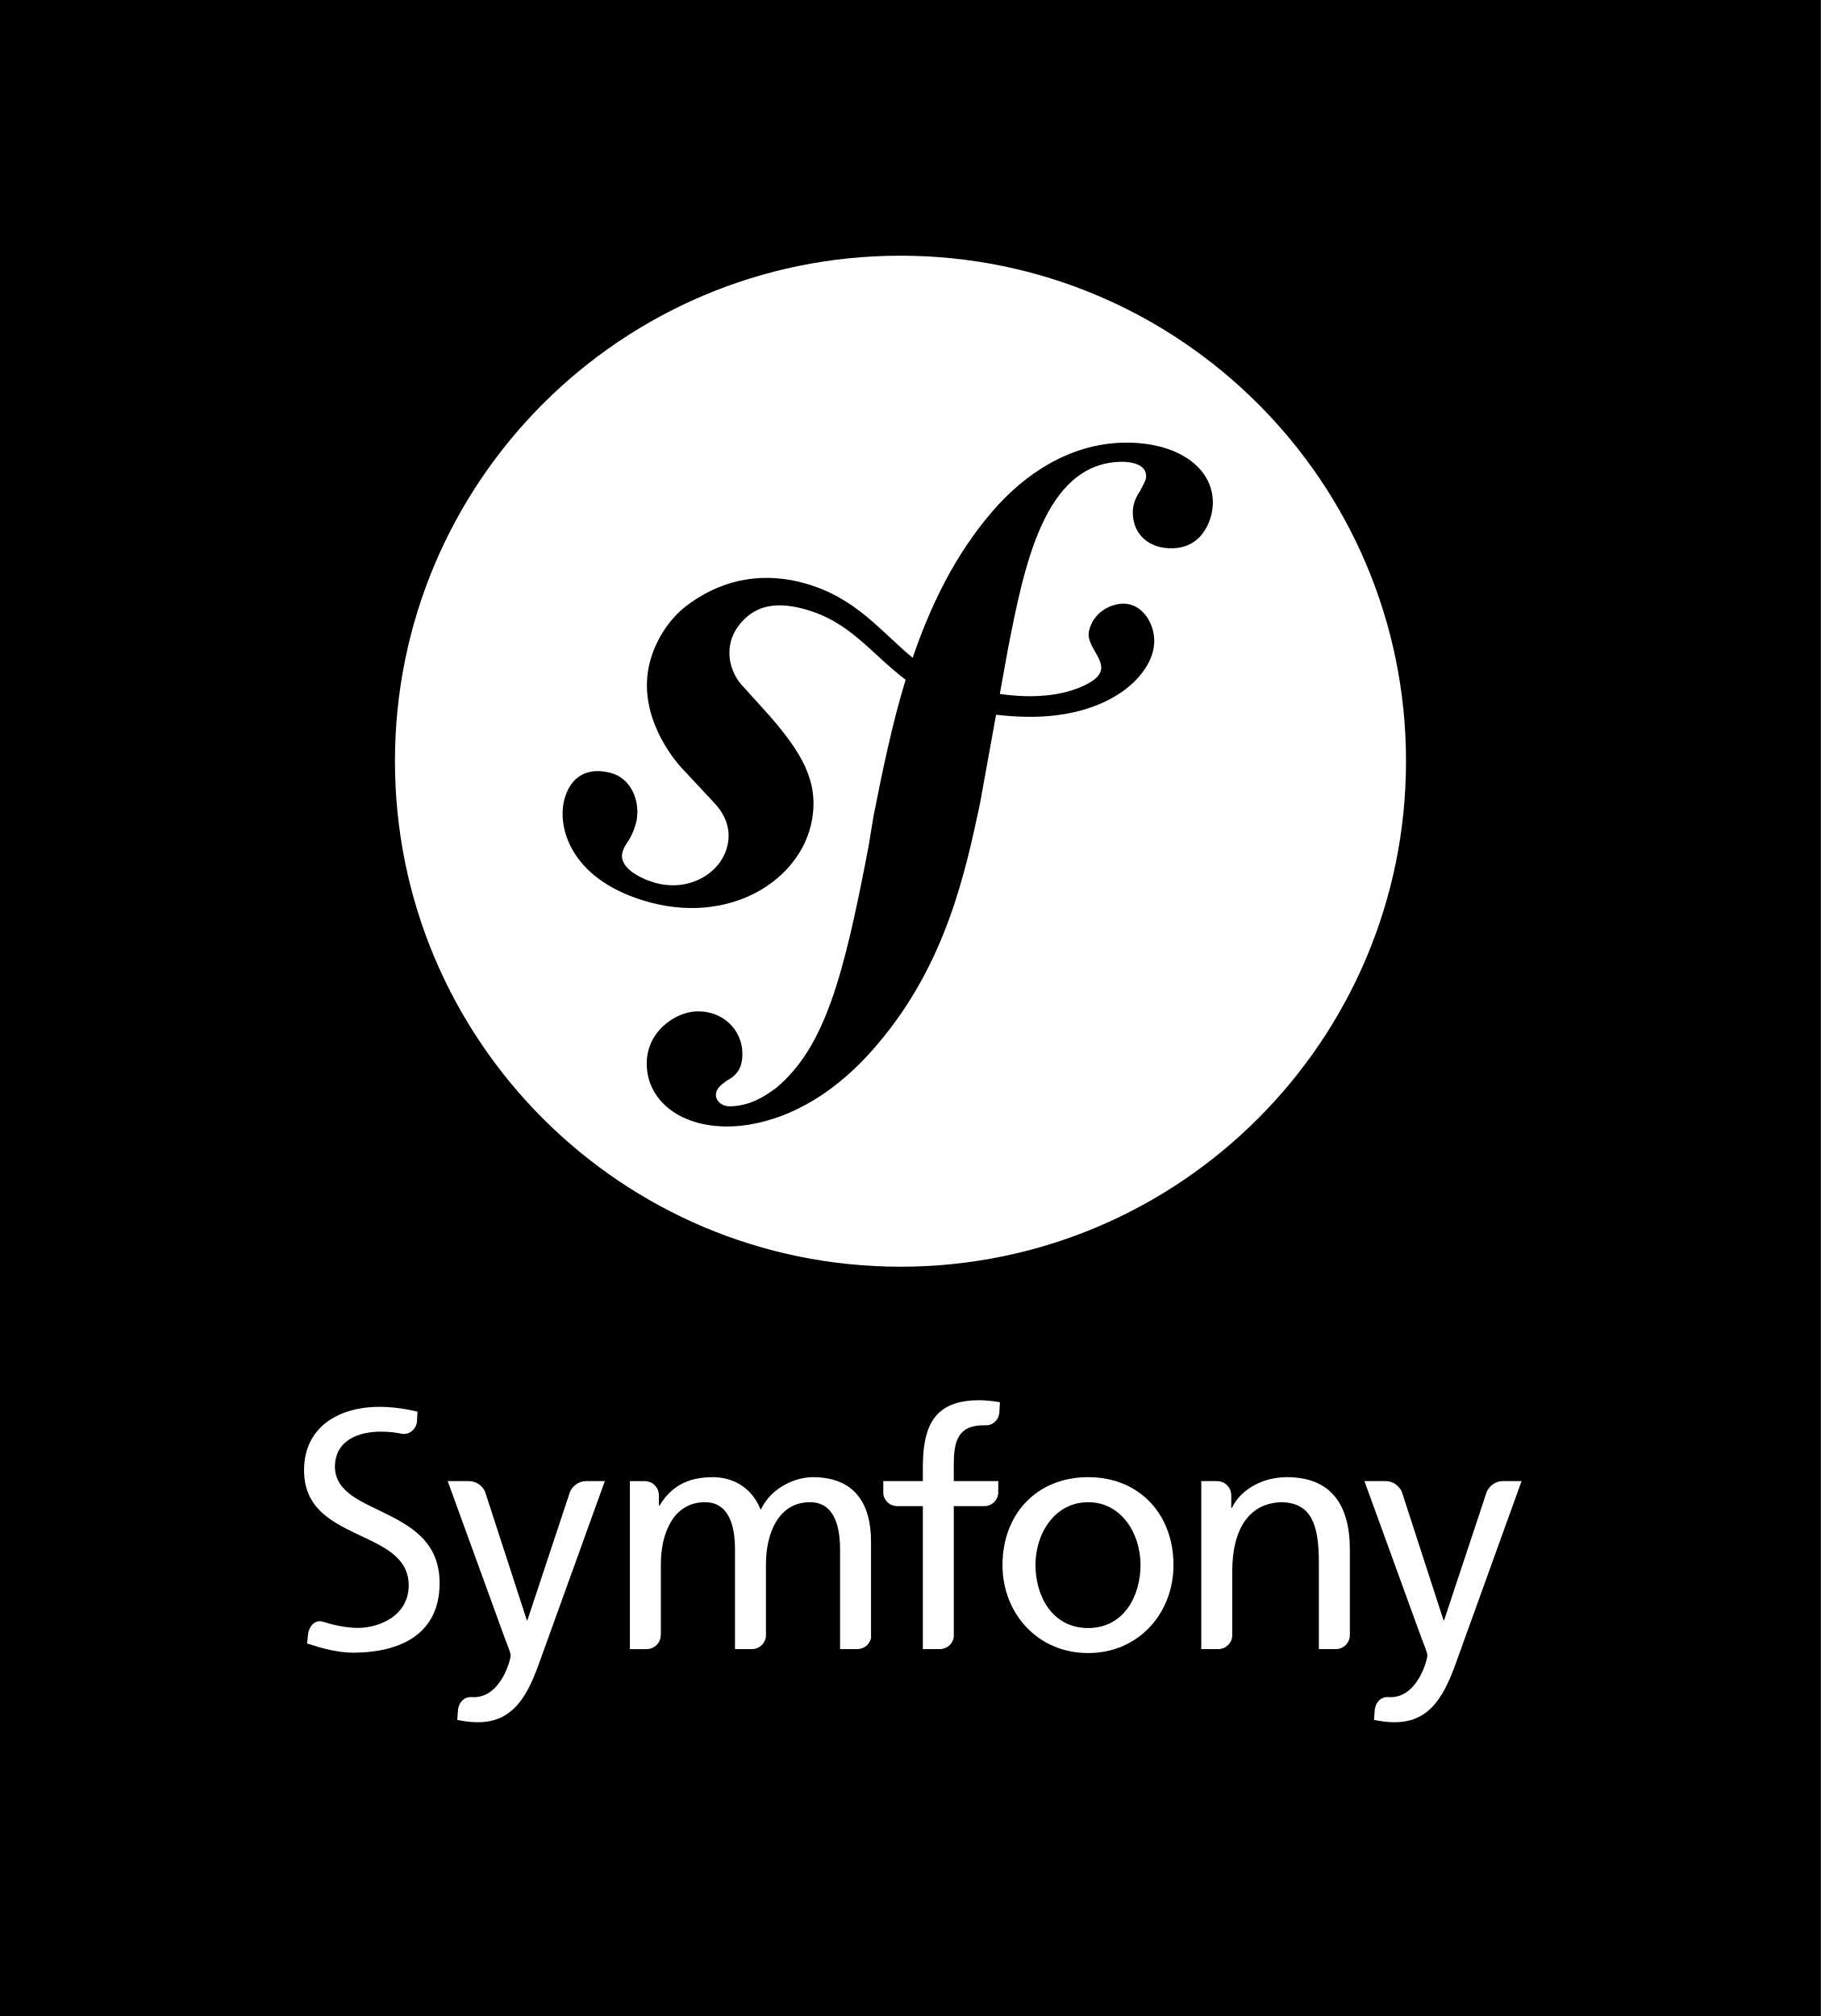
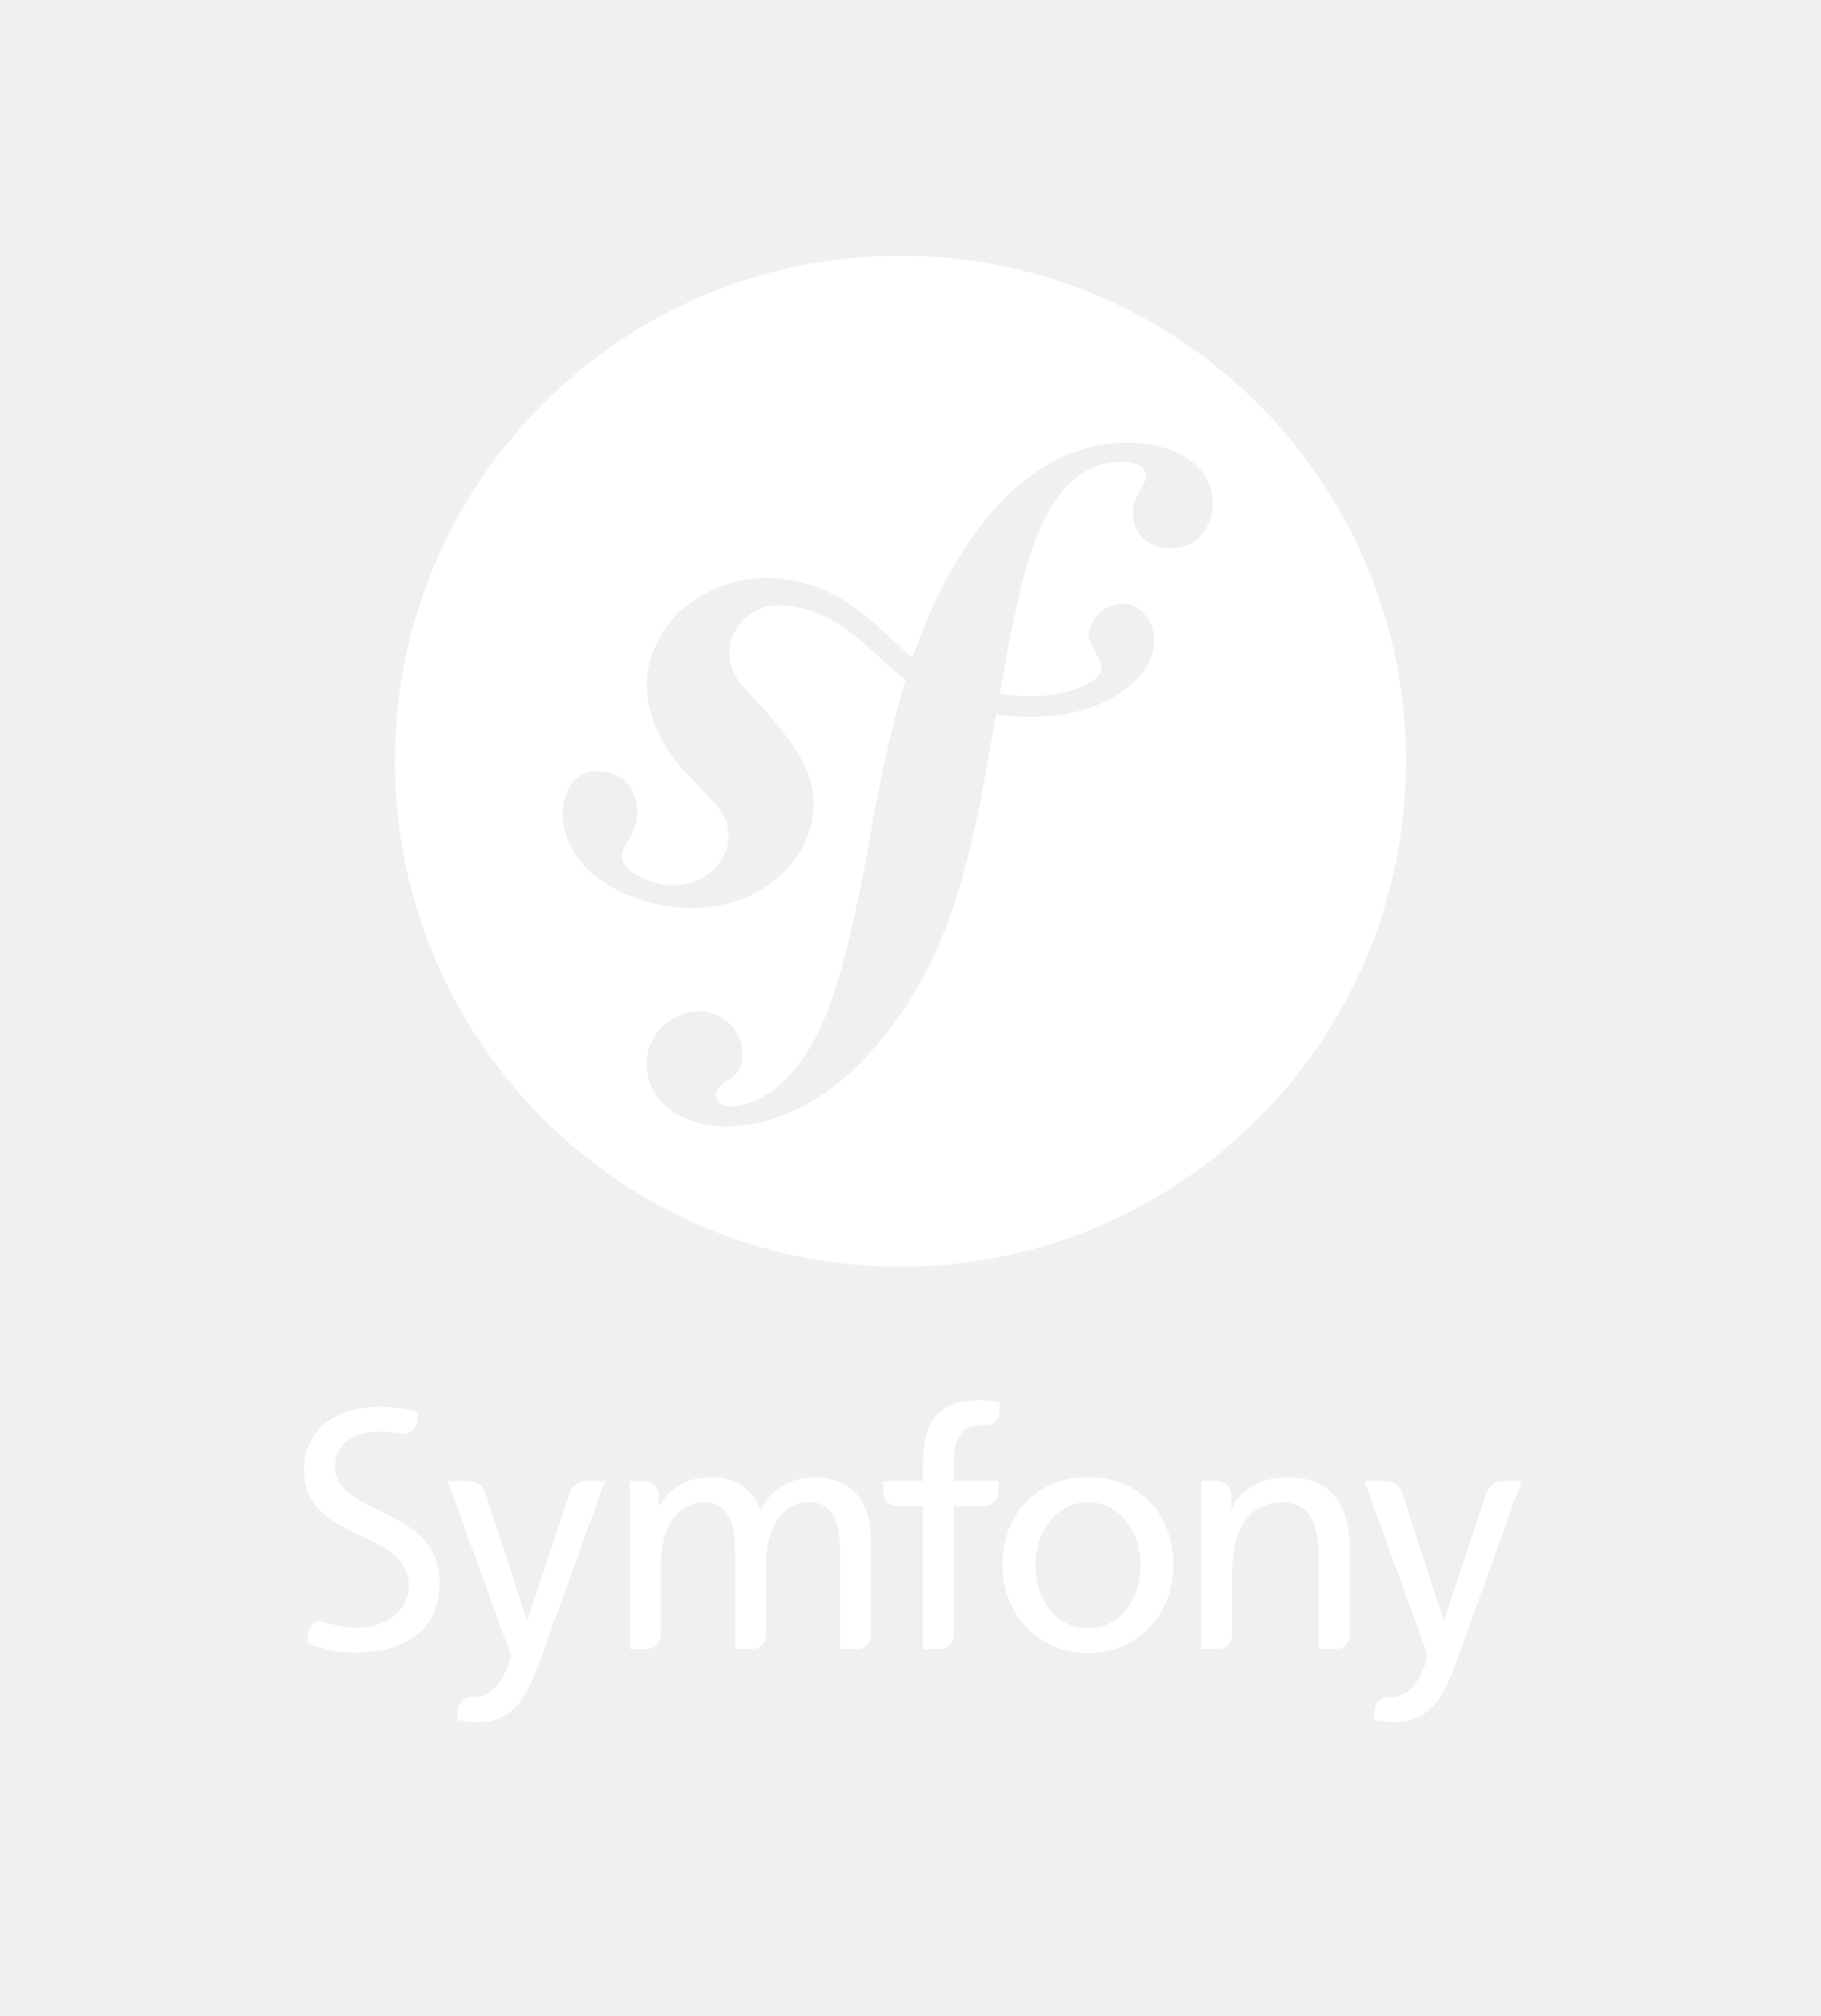
<svg xmlns="http://www.w3.org/2000/svg" version="1.1" x="0px" y="0px" width="202px" height="223.667px" viewBox="0 0 202 223.667" enable-background="new 0 0 202 223.667" xml:space="preserve">
-   <g id="fond">
-     <rect width="202" height="223.667" />
-   </g>
  <g id="compacte">
    <g>
      <path fill="#FFFFFF" d="M99.895,28.369c-30.973,0-56.08,25.108-56.08,56.079c0,30.977,25.107,56.088,56.08,56.088    c30.976,0,56.084-25.111,56.084-56.088C155.979,53.478,130.87,28.369,99.895,28.369z M130.141,60.829    c-2.597,0.09-4.39-1.462-4.471-3.818c-0.029-0.864,0.194-1.62,0.786-2.504c0.579-1.134,0.703-1.264,0.688-1.757    c-0.053-1.485-2.295-1.541-2.909-1.512c-8.419,0.278-10.638,11.64-12.437,20.878l-0.881,4.872    c4.848,0.709,8.289-0.165,10.209-1.407c2.703-1.755-0.756-3.558-0.32-5.553c0.442-2.034,2.292-3.016,3.763-3.057    c2.058-0.051,3.526,2.084,3.479,4.251c-0.073,3.582-4.825,8.503-14.329,8.302c-1.158-0.027-2.225-0.108-3.217-0.228l-1.793,9.897    c-1.605,7.496-3.74,17.736-11.371,26.672c-6.555,7.792-13.209,9.004-16.188,9.104c-5.574,0.188-9.27-2.783-9.4-6.75    c-0.129-3.84,3.268-5.936,5.496-6.011c2.975-0.099,5.033,2.056,5.111,4.54c0.076,2.104-1.021,2.76-1.748,3.156    c-0.484,0.39-1.215,0.787-1.188,1.652c0.018,0.372,0.416,1.224,1.654,1.186c2.355-0.083,3.92-1.248,5.014-2.026    c5.43-4.525,7.52-12.409,10.256-26.761l0.574-3.481c0.934-4.667,1.969-9.872,3.547-15.059c-3.828-2.882-6.121-6.454-11.271-7.851    c-3.527-0.958-5.68-0.145-7.191,1.768c-1.791,2.266-1.197,5.214,0.533,6.942l2.859,3.163c3.506,4.05,5.422,7.202,4.701,11.441    c-1.145,6.768-9.207,11.961-18.742,9.026c-8.137-2.507-9.656-8.268-8.68-11.441c0.861-2.793,3.08-3.321,5.252-2.655    c2.324,0.719,3.234,3.544,2.57,5.713c-0.074,0.232-0.193,0.619-0.438,1.14c-0.27,0.597-0.77,1.122-0.984,1.821    c-0.523,1.703,1.812,2.914,3.439,3.413c3.641,1.118,7.191-0.784,8.092-3.731c0.838-2.706-0.875-4.595-1.584-5.319l-3.447-3.691    c-1.576-1.756-5.047-6.653-3.354-12.151c0.652-2.121,2.027-4.37,4.02-5.859c4.211-3.137,8.787-3.652,13.146-2.399    c5.641,1.622,8.35,5.352,11.863,8.233c1.967-5.769,4.691-11.415,8.791-16.18c3.703-4.34,8.676-7.484,14.373-7.68    c5.692-0.188,9.995,2.393,10.137,6.477C134.61,57.333,133.613,60.713,130.141,60.829z" />
      <g>
        <g>
          <path fill="#FFFFFF" d="M120.717,163.885c5.665,0,9.465,4.094,9.465,9.757c0,5.337-3.873,9.758-9.465,9.758      c-5.627,0-9.502-4.421-9.502-9.758C111.215,167.979,115.016,163.885,120.717,163.885z M120.717,180.624      c4.019,0,5.81-3.654,5.81-6.982c0-3.543-2.155-6.979-5.81-6.979c-3.689,0-5.846,3.436-5.846,6.979      C114.871,176.97,116.66,180.624,120.717,180.624z" />
        </g>
        <path fill="#FFFFFF" d="M110.744,165.62v-1.297h-4.934v-1.772c0-2.521,0.365-4.423,3.324-4.423c0.057,0,0.113,0.004,0.17,0.006     c0.006,0,0.006-0.009,0.014-0.009c0.818,0.061,1.502-0.609,1.549-1.43l0.061-1.125c-0.695-0.11-1.428-0.22-2.303-0.22     c-5.078,0-6.248,2.96-6.248,7.493v1.479H97.99v1.447c0.111,0.75,0.754,1.327,1.537,1.327c0.004,0,0.008,0.004,0.012,0.004h2.838     v15.86h1.893c0.004,0,0.002-0.002,0.006-0.002c0.785,0,1.43-0.589,1.535-1.346v-14.513h3.436     C110.059,167.075,110.707,166.429,110.744,165.62z" />
        <path fill="#FFFFFF" d="M64.988,164.323c-0.006,0-0.01,0.004-0.018,0.004c-0.725,0-1.426,0.498-1.73,1.17l-4.729,14.249h-0.072     l-4.623-14.241c-0.303-0.676-1.008-1.178-1.736-1.178c-0.006,0-0.01-0.004-0.018-0.004h-2.395l6.322,17.396     c0.221,0.621,0.66,1.571,0.66,1.973c0,0.365-1.025,4.604-4.096,4.604c-0.076,0-0.152-0.008-0.227-0.014     c-0.783-0.043-1.375,0.504-1.508,1.347l-0.092,1.189c0.621,0.109,1.244,0.256,2.34,0.256c4.531,0,5.883-4.131,7.162-7.711     l6.871-19.041H64.988z" />
        <path fill="#FFFFFF" d="M43.15,168.109c-2.838-1.451-5.941-2.438-5.996-5.357c0.01-3.103,2.859-3.917,5.057-3.914     c0.008-0.002,0.018-0.002,0.023-0.002c0.953,0,1.717,0.095,2.461,0.259c0.01,0,0.008-0.012,0.02-0.012     c0.787,0.057,1.447-0.559,1.541-1.334l0.062-1.127c-1.439-0.357-2.945-0.539-4.254-0.539c-4.777,0.029-8.322,2.433-8.334,7.018     c0.006,4.009,2.709,5.562,5.615,6.97c2.85,1.37,5.971,2.502,5.998,5.81c-0.018,3.452-3.348,4.726-5.643,4.729     c-1.344-0.004-2.801-0.339-4.029-0.727c-0.77-0.127-1.4,0.553-1.5,1.452l-0.104,1.004c1.688,0.546,3.418,1.021,5.158,1.021     c0,0,0.002,0,0.006,0s0.008,0,0.016,0c5.35-0.039,9.508-2.173,9.523-7.712C48.764,171.374,46.043,169.58,43.15,168.109z" />
        <path fill="#FFFFFF" d="M95.107,182.962c0.002,0,0.002-0.002,0.004-0.002c0.742,0,1.359-0.519,1.518-1.215v-10.733     c0-4.057-1.717-7.127-6.471-7.127c-1.68,0-4.492,0.952-5.771,3.619c-0.988-2.522-3.143-3.619-5.299-3.619     c-2.742,0-4.605,0.986-5.92,3.144h-0.074v-1.159c-0.012-0.853-0.701-1.542-1.557-1.542c-0.006,0-0.01-0.004-0.016-0.004h-1.643     v18.639h1.859c0.002,0,0.002-0.002,0.004-0.002c0.861,0,1.559-0.698,1.559-1.558c0-0.022,0.008-0.032,0.014-0.048v-7.783     c0-3.473,1.387-6.908,4.895-6.908c2.777,0,3.328,2.887,3.328,5.188v11.11h1.885c0.002,0,0.002-0.002,0.006-0.002     c0.812,0,1.471-0.624,1.543-1.417v-7.972c0-3.473,1.389-6.908,4.896-6.908c2.777,0,3.326,2.887,3.326,5.188v11.11H95.107z" />
        <path fill="#FFFFFF" d="M148.192,182.962c0.003,0,0.003-0.002,0.006-0.002c0.836,0,1.512-0.66,1.55-1.486v-9.584     c0-5.007-2.157-8.005-6.981-8.005c-2.594,0-5.077,1.28-6.102,3.401h-0.072v-1.394c0-0.002-0.004-0.002-0.004-0.005     c0-0.862-0.697-1.561-1.558-1.561c-0.008,0-0.011-0.004-0.017-0.004h-1.75v18.639h1.888c0.001,0,0.001-0.002,0.005-0.002     c0.816,0,1.479-0.633,1.544-1.434v-7.189c0-4.53,1.756-7.674,5.664-7.674c2.999,0.183,3.946,2.302,3.946,6.65v9.648H148.192z" />
        <path fill="#FFFFFF" d="M166.685,164.323c-0.006,0-0.009,0.004-0.018,0.004c-0.724,0-1.426,0.498-1.73,1.17l-4.726,14.249h-0.075     l-4.623-14.241c-0.303-0.676-1.008-1.178-1.736-1.178c-0.006,0-0.011-0.004-0.016-0.004h-2.395l6.321,17.396     c0.22,0.621,0.66,1.571,0.66,1.973c0,0.365-1.025,4.604-4.095,4.604c-0.077,0-0.152-0.008-0.229-0.014     c-0.781-0.043-1.373,0.504-1.505,1.347l-0.093,1.189c0.621,0.109,1.244,0.256,2.339,0.256c4.532,0,5.885-4.131,7.164-7.711     l6.87-19.041H166.685z" />
      </g>
    </g>
  </g>
  <g id="rectangle">
</g>
  <g id="carré">
</g>
</svg>
